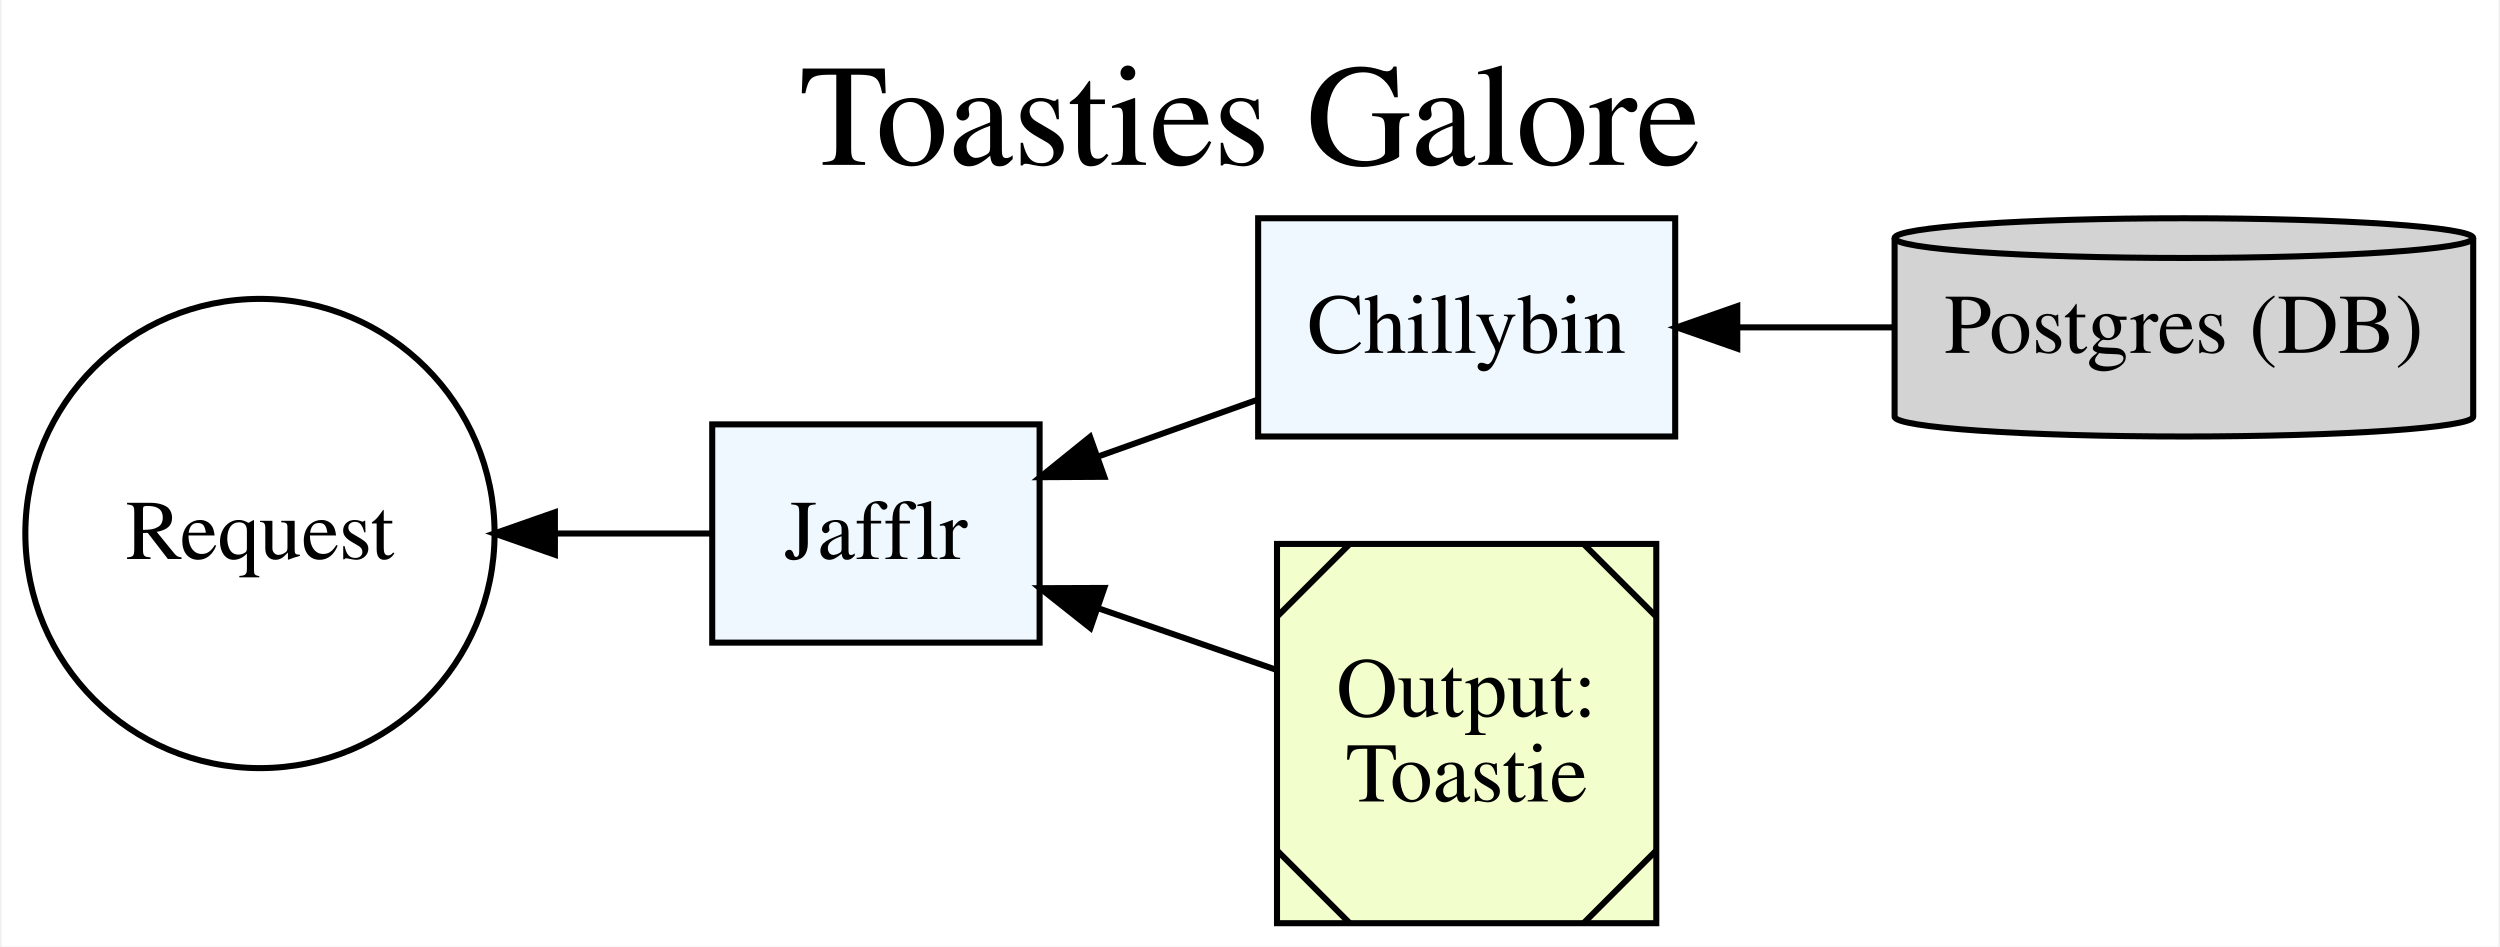
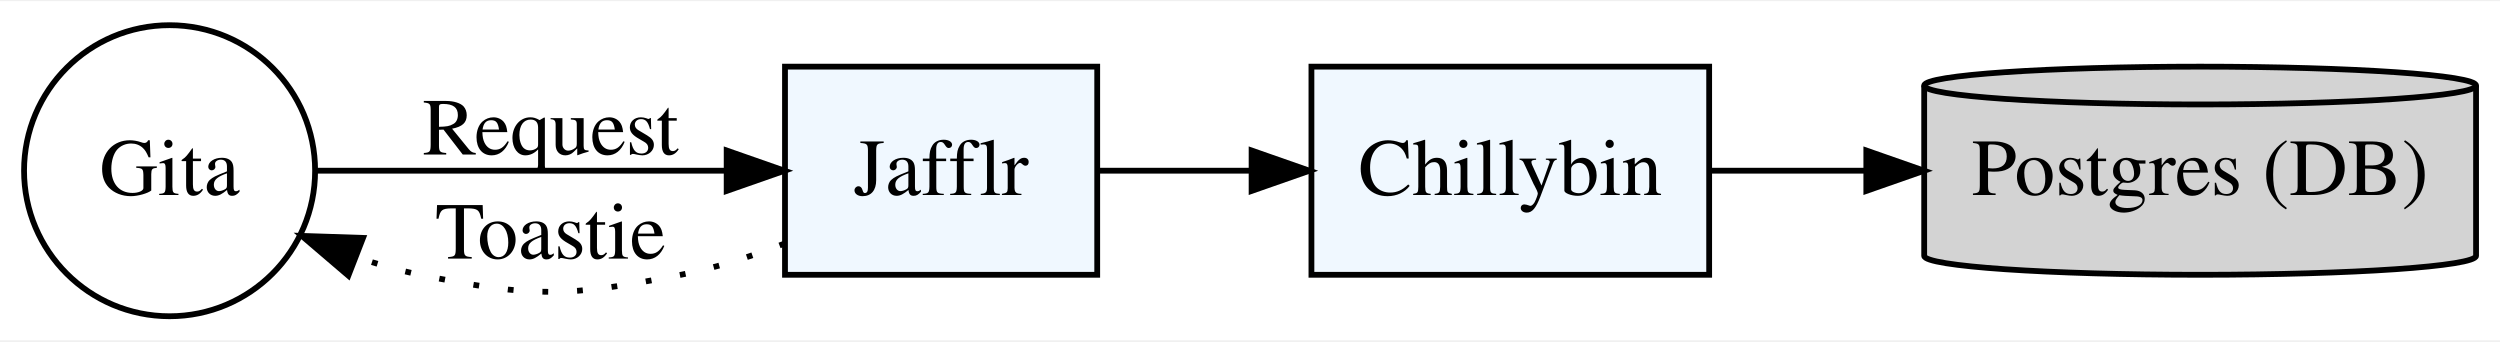
- <svg xmlns="http://www.w3.org/2000/svg" width="412pt" height="156pt" viewBox="0.00 0.00 411.81 156.14">
-   <g id="graph0" class="graph" transform="scale(1 1) rotate(0) translate(4 152.14)">
-     <polygon fill="white" stroke="transparent" points="-4,4 -4,-152.14 407.81,-152.14 407.81,4 -4,4" />
-     <text text-anchor="middle" x="201.91" y="-124.94" font-family="Times,serif" font-size="24.00">Toasties Galore</text>
+ <svg xmlns="http://www.w3.org/2000/svg" width="432pt" height="59pt" viewBox="0.00 0.00 432.39 58.66">
+   <g id="graph0" class="graph" transform="scale(1 1) rotate(0) translate(4 54.66)">
+     <polygon fill="white" stroke="transparent" points="-4,4 -4,-54.66 428.39,-54.66 428.39,4 -4,4" />
    <g id="node1" class="node">
-       <ellipse fill="none" stroke="black" cx="38.6" cy="-64.14" rx="38.7" ry="38.7" />
-       <text text-anchor="middle" x="38.6" y="-59.94" font-family="Times,serif" font-size="14.00">Request</text>
+       <ellipse fill="none" stroke="black" cx="25.33" cy="-25.33" rx="25.17" ry="25.17" />
+       <text text-anchor="middle" x="25.33" y="-21.13" font-family="Times,serif" font-size="14.00">Gita</text>
    </g>
    <g id="node2" class="node">
-       <polygon fill="aliceblue" stroke="black" points="167.2,-82.14 113.2,-82.14 113.2,-46.14 167.2,-46.14 167.2,-82.14" />
-       <text text-anchor="middle" x="140.2" y="-59.94" font-family="Times,serif" font-size="14.00">Jafflr</text>
+       <polygon fill="aliceblue" stroke="black" points="185.77,-43.33 131.77,-43.33 131.77,-7.33 185.77,-7.33 185.77,-43.33" />
+       <text text-anchor="middle" x="158.77" y="-21.13" font-family="Times,serif" font-size="14.00">Jafflr</text>
    </g>
    <g id="edge1" class="edge">
-       <path fill="none" stroke="black" d="M87.46,-64.14C96.24,-64.14 105.11,-64.14 112.95,-64.14" />
-       <polygon fill="black" stroke="black" points="87.25,-60.64 77.25,-64.14 87.25,-67.64 87.25,-60.64" />
+       <path fill="none" stroke="black" d="M50.75,-25.33C70.61,-25.33 98.95,-25.33 121.48,-25.33" />
+       <polygon fill="black" stroke="black" points="121.68,-28.83 131.68,-25.33 121.68,-21.83 121.68,-28.83" />
+       <text text-anchor="middle" x="91.22" y="-28.13" font-family="Times,serif" font-size="14.00">Request</text>
+     </g>
+     <g id="edge4" class="edge">
+       <path fill="none" stroke="black" stroke-dasharray="1,5" d="M131.76,-12.76C125.97,-10.51 119.76,-8.51 113.77,-7.33 94.1,-3.46 88.31,-3.33 68.66,-7.33 65.01,-8.08 61.27,-9.15 57.61,-10.41" />
+       <polygon fill="black" stroke="black" points="56.25,-7.18 48.2,-14.06 58.79,-13.71 56.25,-7.18" />
+       <text text-anchor="middle" x="91.22" y="-10.13" font-family="Times,serif" font-size="14.00">Toastie</text>
    </g>
    <g id="node3" class="node">
-       <polygon fill="aliceblue" stroke="black" points="272.04,-116.14 203.25,-116.14 203.25,-80.14 272.04,-80.14 272.04,-116.14" />
-       <text text-anchor="middle" x="237.64" y="-93.94" font-family="Times,serif" font-size="14.00">Chillybin</text>
+       <polygon fill="aliceblue" stroke="black" points="291.61,-43.33 222.82,-43.33 222.82,-7.33 291.61,-7.33 291.61,-43.33" />
+       <text text-anchor="middle" x="257.22" y="-21.13" font-family="Times,serif" font-size="14.00">Chillybin</text>
    </g>
    <g id="edge2" class="edge">
-       <path fill="none" stroke="black" d="M176.71,-76.79C185.33,-79.86 194.53,-83.14 203.06,-86.18" />
-       <polygon fill="black" stroke="black" points="177.87,-73.49 167.28,-73.43 175.52,-80.08 177.87,-73.49" />
-     </g>
-     <g id="node5" class="node">
-       <polygon fill="#f2ffcc" stroke="black" points="268.92,-62.42 206.36,-62.42 206.36,0.14 268.92,0.14 268.92,-62.42" />
-       <polyline fill="none" stroke="black" points="218.36,-62.42 206.36,-50.42 " />
-       <polyline fill="none" stroke="black" points="206.36,-11.86 218.36,0.14 " />
-       <polyline fill="none" stroke="black" points="256.92,0.14 268.92,-11.86 " />
-       <polyline fill="none" stroke="black" points="268.92,-50.42 256.92,-62.42 " />
-       <text text-anchor="middle" x="237.64" y="-33.94" font-family="Times,serif" font-size="14.00">Output: </text>
-       <text text-anchor="middle" x="237.64" y="-19.94" font-family="Times,serif" font-size="14.00">Toastie</text>
-     </g>
-     <g id="edge4" class="edge">
-       <path fill="none" stroke="black" d="M176.98,-51.77C186.59,-48.44 196.9,-44.88 206.2,-41.67" />
-       <polygon fill="black" stroke="black" points="175.58,-48.55 167.28,-55.12 177.87,-55.16 175.58,-48.55" />
+       <path fill="none" stroke="black" d="M185.87,-25.33C194.06,-25.33 203.33,-25.33 212.4,-25.33" />
+       <polygon fill="black" stroke="black" points="212.47,-28.83 222.47,-25.33 212.47,-21.83 212.47,-28.83" />
    </g>
    <g id="node4" class="node">
-       <path fill="lightgrey" stroke="black" d="M403.67,-112.87C403.67,-114.67 382.28,-116.14 355.95,-116.14 329.62,-116.14 308.23,-114.67 308.23,-112.87 308.23,-112.87 308.23,-83.41 308.23,-83.41 308.23,-81.61 329.62,-80.14 355.95,-80.14 382.28,-80.14 403.67,-81.61 403.67,-83.41 403.67,-83.41 403.67,-112.87 403.67,-112.87" />
-       <path fill="none" stroke="black" d="M403.67,-112.87C403.67,-111.06 382.28,-109.59 355.95,-109.59 329.62,-109.59 308.23,-111.06 308.23,-112.87" />
-       <text text-anchor="middle" x="355.95" y="-93.94" font-family="Times,serif" font-size="14.00">Postgres (DB)</text>
+       <path fill="lightgrey" stroke="black" d="M424.25,-40.06C424.25,-41.87 402.86,-43.33 376.53,-43.33 350.19,-43.33 328.8,-41.87 328.8,-40.06 328.8,-40.06 328.8,-10.61 328.8,-10.61 328.8,-8.8 350.19,-7.33 376.53,-7.33 402.86,-7.33 424.25,-8.8 424.25,-10.61 424.25,-10.61 424.25,-40.06 424.25,-40.06" />
+       <path fill="none" stroke="black" d="M424.25,-40.06C424.25,-38.25 402.86,-36.79 376.53,-36.79 350.19,-36.79 328.8,-38.25 328.8,-40.06" />
+       <text text-anchor="middle" x="376.53" y="-21.13" font-family="Times,serif" font-size="14.00">Postgres (DB)</text>
    </g>
    <g id="edge3" class="edge">
-       <path fill="none" stroke="black" d="M282.54,-98.14C290.85,-98.14 299.57,-98.14 307.98,-98.14" />
-       <polygon fill="black" stroke="black" points="282.28,-94.64 272.28,-98.14 282.28,-101.64 282.28,-94.64" />
+       <path fill="none" stroke="black" d="M291.83,-25.33C300.2,-25.33 309.39,-25.33 318.54,-25.33" />
+       <polygon fill="black" stroke="black" points="318.79,-28.83 328.79,-25.33 318.79,-21.83 318.79,-28.83" />
    </g>
  </g>
</svg>
